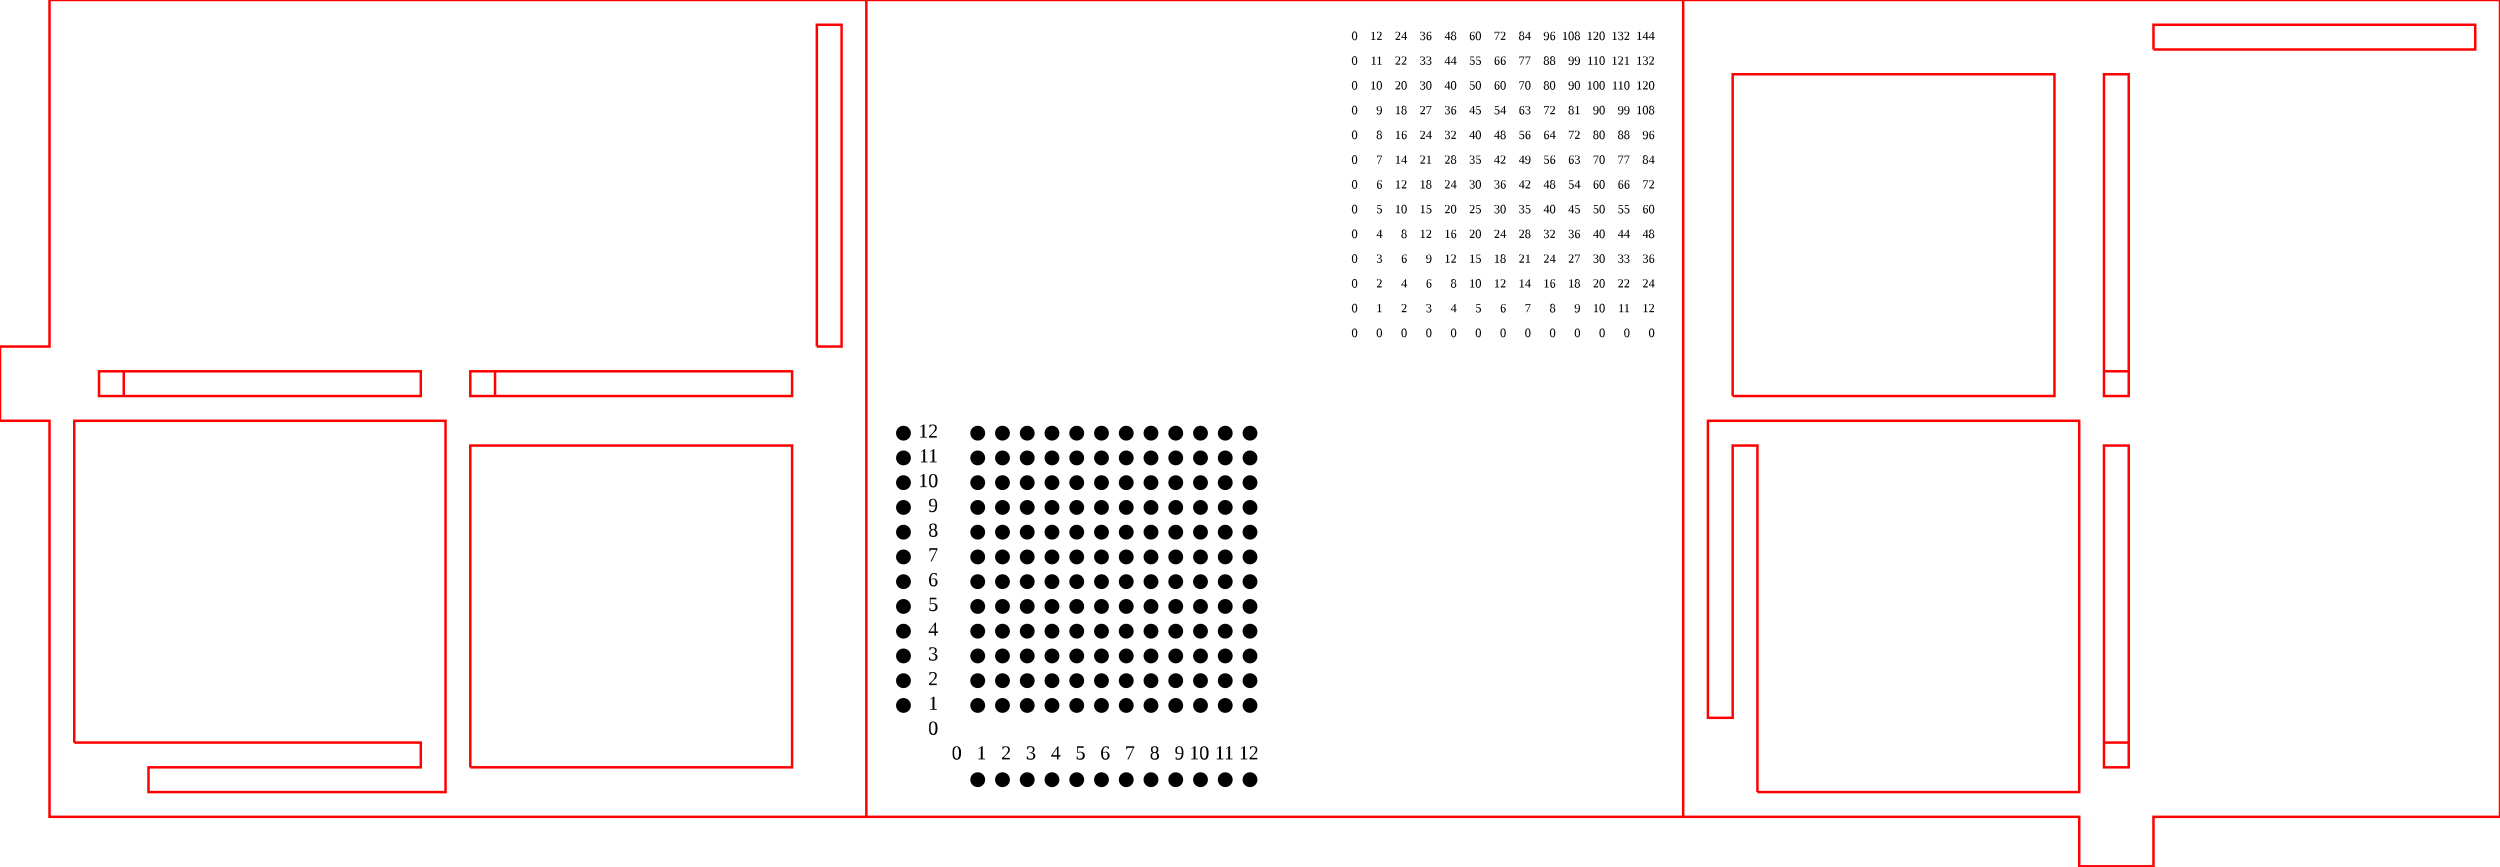
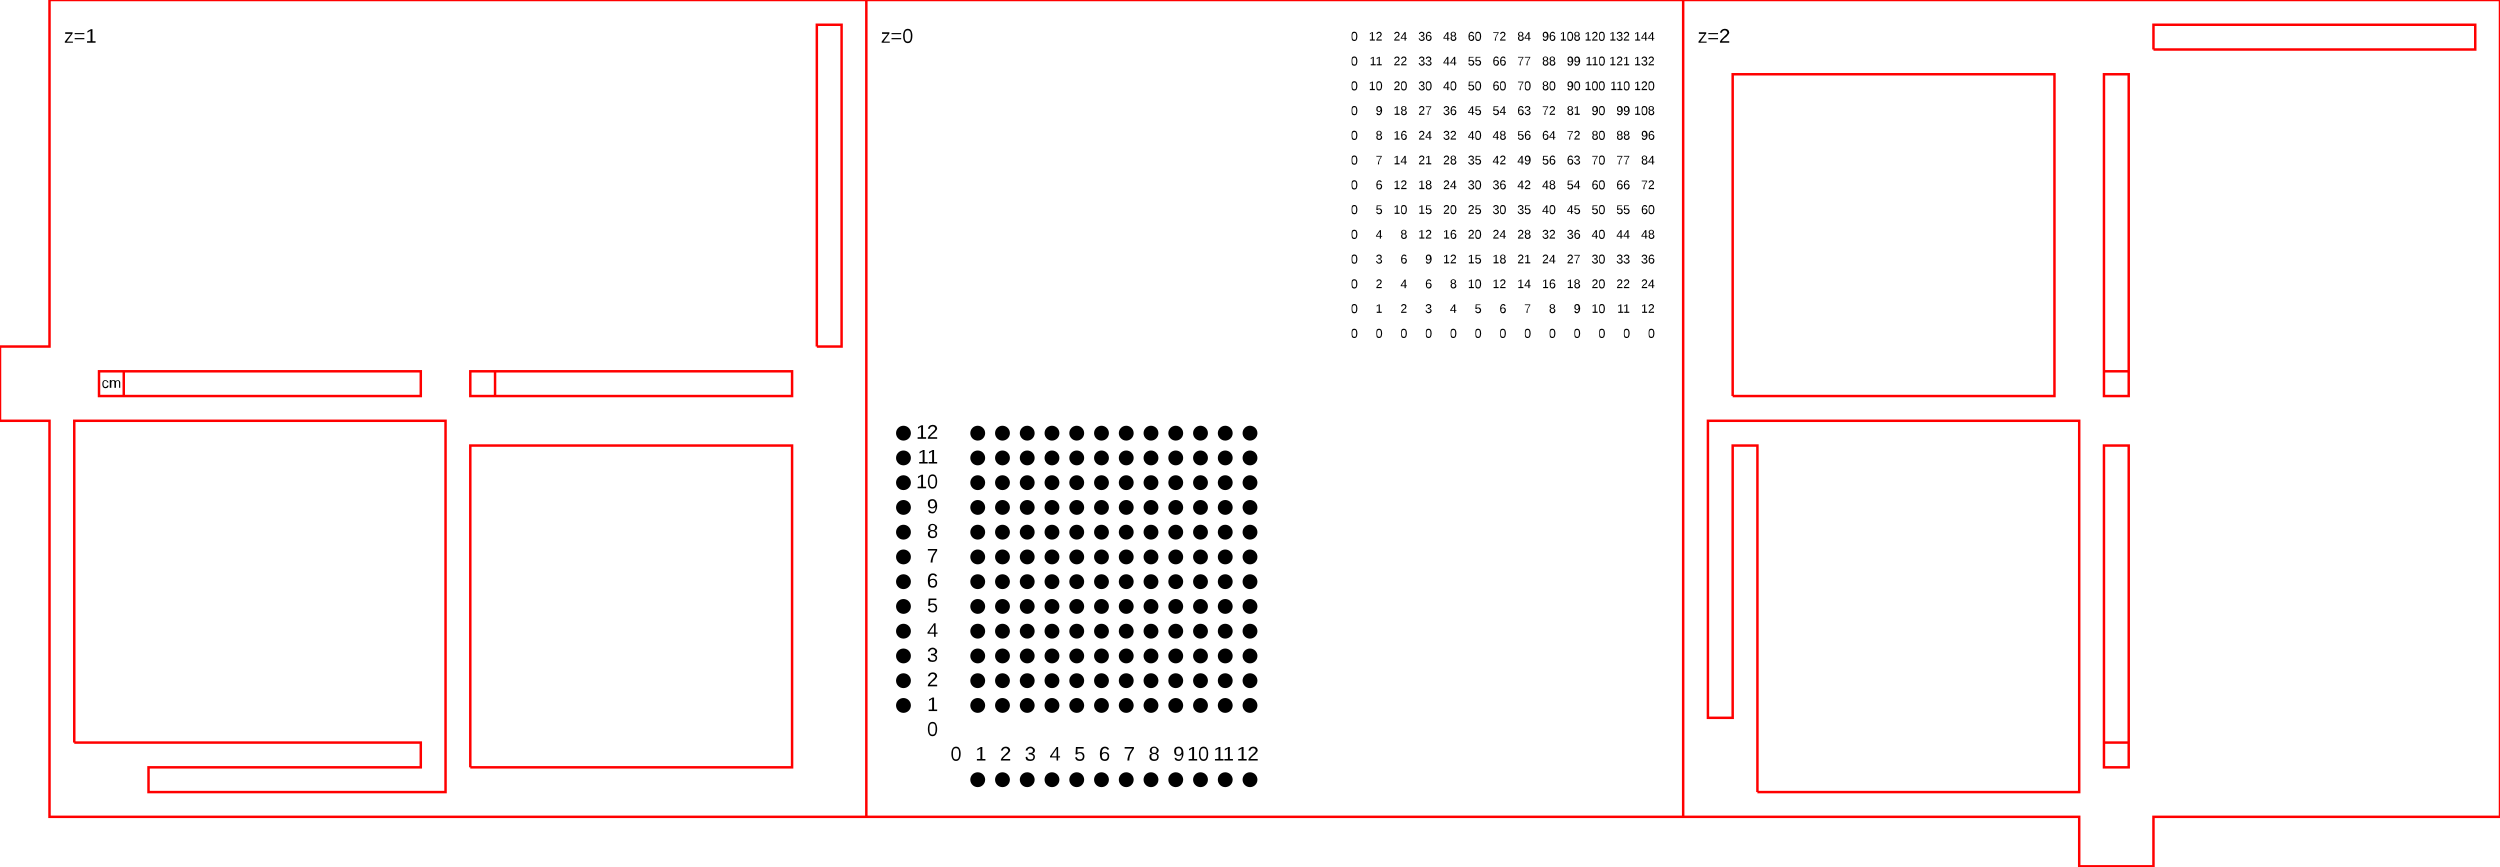
- <svg xmlns="http://www.w3.org/2000/svg" width="505" height="175" viewBox="-36.5 -6.5 101 35">
-   <g dominant-baseline="middle" font-size="0.8px" text-anchor="end" transform="translate(0.5,0)">
+ <svg xmlns="http://www.w3.org/2000/svg" width="50.5cm" height="17.5cm" viewBox="-36.5 -6.5 101 35">
+   <g dominant-baseline="middle" font-family="Arial" font-size="0.8px" text-anchor="end" transform="translate(0.5,0)">
    <g transform="translate(-1,-0.5)" fill="none" stroke-width="0.1">
      <path d="m-33,24 v-13 h15 v15 h-12 v-1 h11 v-1 h-14 m30,-16 v-13 h1 v13 h-1" stroke="red" />
      <path d="m35,26 h13 v-15 h-15 v12 h1 v-11 h1 v14 m16,-30 h13 v-1 h-13 v1" stroke="red" />
      <path d="M-16,9 v1 h-1 v-1 h13 v1 h-12" stroke="red" />
      <path d="M-31,9 v1 h-1 v-1 h13 v1 h-12" stroke="red" />
      <path d="M34,10 v-13 h13 v13 h-13" stroke="red" />
      <path d="M-17,25 v-13 h13 v13 h-13" stroke="red" />
      <path d="M49,24 h1 v1 h-1 v-13 h1 v12" stroke="red" />
      <path d="M49,9 h1 v1 h-1 v-13 h1 v12" stroke="red" />
      <path d="M-34,-6 h99 v33 h-14 v2 h-3 v-2 h-82 v-16 h-2 v-3 h2 v-14" stroke="red" />
      <path d="M-1,-6 v33 m33,-33 v33" stroke="red" />
    </g>
    <g transform="translate(0.9,11)">
+       <text x="-33" y="-2" font-size="0.6px">cm</text>
+       <text y="-16" x="-1">z=0</text>
+       <text y="-16" x="-34">z=1</text>
+       <text y="-16" x="32">z=2</text>
      <text y="0">12</text>
      <text y="1">11</text>
      <text y="2">10</text>
      <text y="3">9</text>
      <text y="4">8</text>
      <text y="5">7</text>
      <text y="6">6</text>
      <text y="7">5</text>
      <text y="8">4</text>
      <text y="9">3</text>
      <text y="10">2</text>
      <text y="11">1</text>
      <text y="12">0</text>
    </g>
    <g transform="translate(2.85,24)">
      <text x="-1">0</text>
      <text x="0">1</text>
      <text x="1">2</text>
      <text x="2">3</text>
      <text x="3">4</text>
      <text x="4">5</text>
      <text x="5">6</text>
      <text x="6">7</text>
      <text x="7">8</text>
      <text x="8">9</text>
      <text x="9">10</text>
      <text x="10">11</text>
      <text x="11">12</text>
    </g>
    <g font-size="0.5" transform="translate(2.1,-2)">
      <g transform="translate(16.75,9)">
        <text x="-1">0</text>
        <text x="0">0</text>
        <text x="1">0</text>
        <text x="2">0</text>
        <text x="3">0</text>
        <text x="4">0</text>
        <text x="5">0</text>
        <text x="6">0</text>
        <text x="7">0</text>
        <text x="8">0</text>
        <text x="9">0</text>
        <text x="10">0</text>
        <text x="11">0</text>
      </g>
      <g transform="translate(16.75,8)">
        <text x="-1">0</text>
        <text x="0">1</text>
        <text x="1">2</text>
        <text x="2">3</text>
        <text x="3">4</text>
        <text x="4">5</text>
        <text x="5">6</text>
        <text x="6">7</text>
        <text x="7">8</text>
        <text x="8">9</text>
        <text x="9">10</text>
        <text x="10">11</text>
        <text x="11">12</text>
      </g>
      <g transform="translate(16.75,7)">
        <text x="-1">0</text>
        <text x="0">2</text>
        <text x="1">4</text>
        <text x="2">6</text>
        <text x="3">8</text>
        <text x="4">10</text>
        <text x="5">12</text>
        <text x="6">14</text>
        <text x="7">16</text>
        <text x="8">18</text>
        <text x="9">20</text>
        <text x="10">22</text>
        <text x="11">24</text>
      </g>
      <g transform="translate(16.75,6)">
        <text x="-1">0</text>
        <text x="0">3</text>
        <text x="1">6</text>
        <text x="2">9</text>
        <text x="3">12</text>
        <text x="4">15</text>
        <text x="5">18</text>
        <text x="6">21</text>
        <text x="7">24</text>
        <text x="8">27</text>
        <text x="9">30</text>
        <text x="10">33</text>
        <text x="11">36</text>
      </g>
      <g transform="translate(16.75,5)">
        <text x="-1">0</text>
        <text x="0">4</text>
        <text x="1">8</text>
        <text x="2">12</text>
        <text x="3">16</text>
        <text x="4">20</text>
        <text x="5">24</text>
        <text x="6">28</text>
        <text x="7">32</text>
        <text x="8">36</text>
        <text x="9">40</text>
        <text x="10">44</text>
        <text x="11">48</text>
      </g>
      <g transform="translate(16.75,4)">
        <text x="-1">0</text>
        <text x="0">5</text>
        <text x="1">10</text>
        <text x="2">15</text>
        <text x="3">20</text>
        <text x="4">25</text>
        <text x="5">30</text>
        <text x="6">35</text>
        <text x="7">40</text>
        <text x="8">45</text>
        <text x="9">50</text>
        <text x="10">55</text>
        <text x="11">60</text>
      </g>
      <g transform="translate(16.75,3)">
        <text x="-1">0</text>
        <text x="0">6</text>
        <text x="1">12</text>
        <text x="2">18</text>
        <text x="3">24</text>
        <text x="4">30</text>
        <text x="5">36</text>
        <text x="6">42</text>
        <text x="7">48</text>
        <text x="8">54</text>
        <text x="9">60</text>
        <text x="10">66</text>
        <text x="11">72</text>
      </g>
      <g transform="translate(16.75,2)">
        <text x="-1">0</text>
        <text x="0">7</text>
        <text x="1">14</text>
        <text x="2">21</text>
        <text x="3">28</text>
        <text x="4">35</text>
        <text x="5">42</text>
        <text x="6">49</text>
        <text x="7">56</text>
        <text x="8">63</text>
        <text x="9">70</text>
        <text x="10">77</text>
        <text x="11">84</text>
      </g>
      <g transform="translate(16.75,1)">
        <text x="-1">0</text>
        <text x="0">8</text>
        <text x="1">16</text>
        <text x="2">24</text>
        <text x="3">32</text>
        <text x="4">40</text>
        <text x="5">48</text>
        <text x="6">56</text>
        <text x="7">64</text>
        <text x="8">72</text>
        <text x="9">80</text>
        <text x="10">88</text>
        <text x="11">96</text>
      </g>
      <g transform="translate(16.75,0)">
        <text x="-1">0</text>
        <text x="0">9</text>
        <text x="1">18</text>
        <text x="2">27</text>
        <text x="3">36</text>
        <text x="4">45</text>
        <text x="5">54</text>
        <text x="6">63</text>
        <text x="7">72</text>
        <text x="8">81</text>
        <text x="9">90</text>
        <text x="10">99</text>
        <text x="11">108</text>
      </g>
      <g transform="translate(16.75,-1)">
        <text x="-1">0</text>
        <text x="0">10</text>
        <text x="1">20</text>
        <text x="2">30</text>
        <text x="3">40</text>
        <text x="4">50</text>
        <text x="5">60</text>
        <text x="6">70</text>
        <text x="7">80</text>
        <text x="8">90</text>
        <text x="9">100</text>
        <text x="10">110</text>
        <text x="11">120</text>
      </g>
      <g transform="translate(16.75,-2)">
        <text x="-1">0</text>
        <text x="0">11</text>
        <text x="1">22</text>
        <text x="2">33</text>
        <text x="3">44</text>
        <text x="4">55</text>
        <text x="5">66</text>
        <text x="6">77</text>
        <text x="7">88</text>
        <text x="8">99</text>
        <text x="9">110</text>
        <text x="10">121</text>
        <text x="11">132</text>
      </g>
      <g transform="translate(16.75,-3)">
        <text x="-1">0</text>
        <text x="0">12</text>
        <text x="1">24</text>
        <text x="2">36</text>
        <text x="3">48</text>
        <text x="4">60</text>
        <text x="5">72</text>
        <text x="6">84</text>
        <text x="7">96</text>
        <text x="8">108</text>
        <text x="9">120</text>
        <text x="10">132</text>
        <text x="11">144</text>
      </g>
    </g>
  </g>
  <g transform="translate(0,11)">
    <circle cy="0" r=".3" />
    <circle cy="1" r=".3" />
    <circle cy="2" r=".3" />
    <circle cy="3" r=".3" />
    <circle cy="4" r=".3" />
    <circle cy="5" r=".3" />
    <circle cy="6" r=".3" />
    <circle cy="7" r=".3" />
    <circle cy="8" r=".3" />
    <circle cy="9" r=".3" />
    <circle cy="10" r=".3" />
    <circle cy="11" r=".3" />
  </g>
  <g transform="translate(3,11)">
    <circle cy="0" r=".3" />
    <circle cy="1" r=".3" />
    <circle cy="2" r=".3" />
    <circle cy="3" r=".3" />
    <circle cy="4" r=".3" />
    <circle cy="5" r=".3" />
    <circle cy="6" r=".3" />
    <circle cy="7" r=".3" />
    <circle cy="8" r=".3" />
    <circle cy="9" r=".3" />
    <circle cy="10" r=".3" />
    <circle cy="11" r=".3" />
  </g>
  <g transform="translate(4,11)">
    <circle cy="0" r=".3" />
    <circle cy="1" r=".3" />
    <circle cy="2" r=".3" />
    <circle cy="3" r=".3" />
    <circle cy="4" r=".3" />
    <circle cy="5" r=".3" />
    <circle cy="6" r=".3" />
    <circle cy="7" r=".3" />
    <circle cy="8" r=".3" />
    <circle cy="9" r=".3" />
    <circle cy="10" r=".3" />
    <circle cy="11" r=".3" />
  </g>
  <g transform="translate(5,11)">
    <circle cy="0" r=".3" />
    <circle cy="1" r=".3" />
    <circle cy="2" r=".3" />
    <circle cy="3" r=".3" />
    <circle cy="4" r=".3" />
    <circle cy="5" r=".3" />
    <circle cy="6" r=".3" />
    <circle cy="7" r=".3" />
    <circle cy="8" r=".3" />
    <circle cy="9" r=".3" />
    <circle cy="10" r=".3" />
    <circle cy="11" r=".3" />
  </g>
  <g transform="translate(6,11)">
    <circle cy="0" r=".3" />
    <circle cy="1" r=".3" />
    <circle cy="2" r=".3" />
    <circle cy="3" r=".3" />
    <circle cy="4" r=".3" />
    <circle cy="5" r=".3" />
    <circle cy="6" r=".3" />
    <circle cy="7" r=".3" />
    <circle cy="8" r=".3" />
    <circle cy="9" r=".3" />
    <circle cy="10" r=".3" />
    <circle cy="11" r=".3" />
  </g>
  <g transform="translate(7,11)">
    <circle cy="0" r=".3" />
    <circle cy="1" r=".3" />
    <circle cy="2" r=".3" />
    <circle cy="3" r=".3" />
    <circle cy="4" r=".3" />
    <circle cy="5" r=".3" />
    <circle cy="6" r=".3" />
    <circle cy="7" r=".3" />
    <circle cy="8" r=".3" />
    <circle cy="9" r=".3" />
    <circle cy="10" r=".3" />
    <circle cy="11" r=".3" />
  </g>
  <g transform="translate(8,11)">
    <circle cy="0" r=".3" />
    <circle cy="1" r=".3" />
    <circle cy="2" r=".3" />
    <circle cy="3" r=".3" />
    <circle cy="4" r=".3" />
    <circle cy="5" r=".3" />
    <circle cy="6" r=".3" />
    <circle cy="7" r=".3" />
    <circle cy="8" r=".3" />
    <circle cy="9" r=".3" />
    <circle cy="10" r=".3" />
    <circle cy="11" r=".3" />
  </g>
  <g transform="translate(9,11)">
    <circle cy="0" r=".3" />
    <circle cy="1" r=".3" />
    <circle cy="2" r=".3" />
    <circle cy="3" r=".3" />
    <circle cy="4" r=".3" />
    <circle cy="5" r=".3" />
    <circle cy="6" r=".3" />
    <circle cy="7" r=".3" />
    <circle cy="8" r=".3" />
    <circle cy="9" r=".3" />
    <circle cy="10" r=".3" />
    <circle cy="11" r=".3" />
  </g>
  <g transform="translate(10,11)">
    <circle cy="0" r=".3" />
    <circle cy="1" r=".3" />
    <circle cy="2" r=".3" />
    <circle cy="3" r=".3" />
    <circle cy="4" r=".3" />
    <circle cy="5" r=".3" />
    <circle cy="6" r=".3" />
    <circle cy="7" r=".3" />
    <circle cy="8" r=".3" />
    <circle cy="9" r=".3" />
    <circle cy="10" r=".3" />
    <circle cy="11" r=".3" />
  </g>
  <g transform="translate(11,11)">
    <circle cy="0" r=".3" />
    <circle cy="1" r=".3" />
    <circle cy="2" r=".3" />
    <circle cy="3" r=".3" />
    <circle cy="4" r=".3" />
    <circle cy="5" r=".3" />
    <circle cy="6" r=".3" />
    <circle cy="7" r=".3" />
    <circle cy="8" r=".3" />
    <circle cy="9" r=".3" />
    <circle cy="10" r=".3" />
    <circle cy="11" r=".3" />
  </g>
  <g transform="translate(12,11)">
    <circle cy="0" r=".3" />
    <circle cy="1" r=".3" />
    <circle cy="2" r=".3" />
    <circle cy="3" r=".3" />
    <circle cy="4" r=".3" />
    <circle cy="5" r=".3" />
    <circle cy="6" r=".3" />
    <circle cy="7" r=".3" />
    <circle cy="8" r=".3" />
    <circle cy="9" r=".3" />
    <circle cy="10" r=".3" />
    <circle cy="11" r=".3" />
  </g>
  <g transform="translate(13,11)">
    <circle cy="0" r=".3" />
    <circle cy="1" r=".3" />
    <circle cy="2" r=".3" />
    <circle cy="3" r=".3" />
    <circle cy="4" r=".3" />
    <circle cy="5" r=".3" />
    <circle cy="6" r=".3" />
    <circle cy="7" r=".3" />
    <circle cy="8" r=".3" />
    <circle cy="9" r=".3" />
    <circle cy="10" r=".3" />
    <circle cy="11" r=".3" />
  </g>
  <g transform="translate(14,11)">
    <circle cy="0" r=".3" />
    <circle cy="1" r=".3" />
    <circle cy="2" r=".3" />
    <circle cy="3" r=".3" />
    <circle cy="4" r=".3" />
    <circle cy="5" r=".3" />
    <circle cy="6" r=".3" />
    <circle cy="7" r=".3" />
    <circle cy="8" r=".3" />
    <circle cy="9" r=".3" />
    <circle cy="10" r=".3" />
    <circle cy="11" r=".3" />
  </g>
  <g transform="translate(3,25)">
    <circle cx="0" r=".3" />
    <circle cx="1" r=".3" />
    <circle cx="2" r=".3" />
    <circle cx="3" r=".3" />
    <circle cx="4" r=".3" />
    <circle cx="5" r=".3" />
    <circle cx="6" r=".3" />
    <circle cx="7" r=".3" />
    <circle cx="8" r=".3" />
    <circle cx="9" r=".3" />
    <circle cx="10" r=".3" />
    <circle cx="11" r=".3" />
  </g>
</svg>
